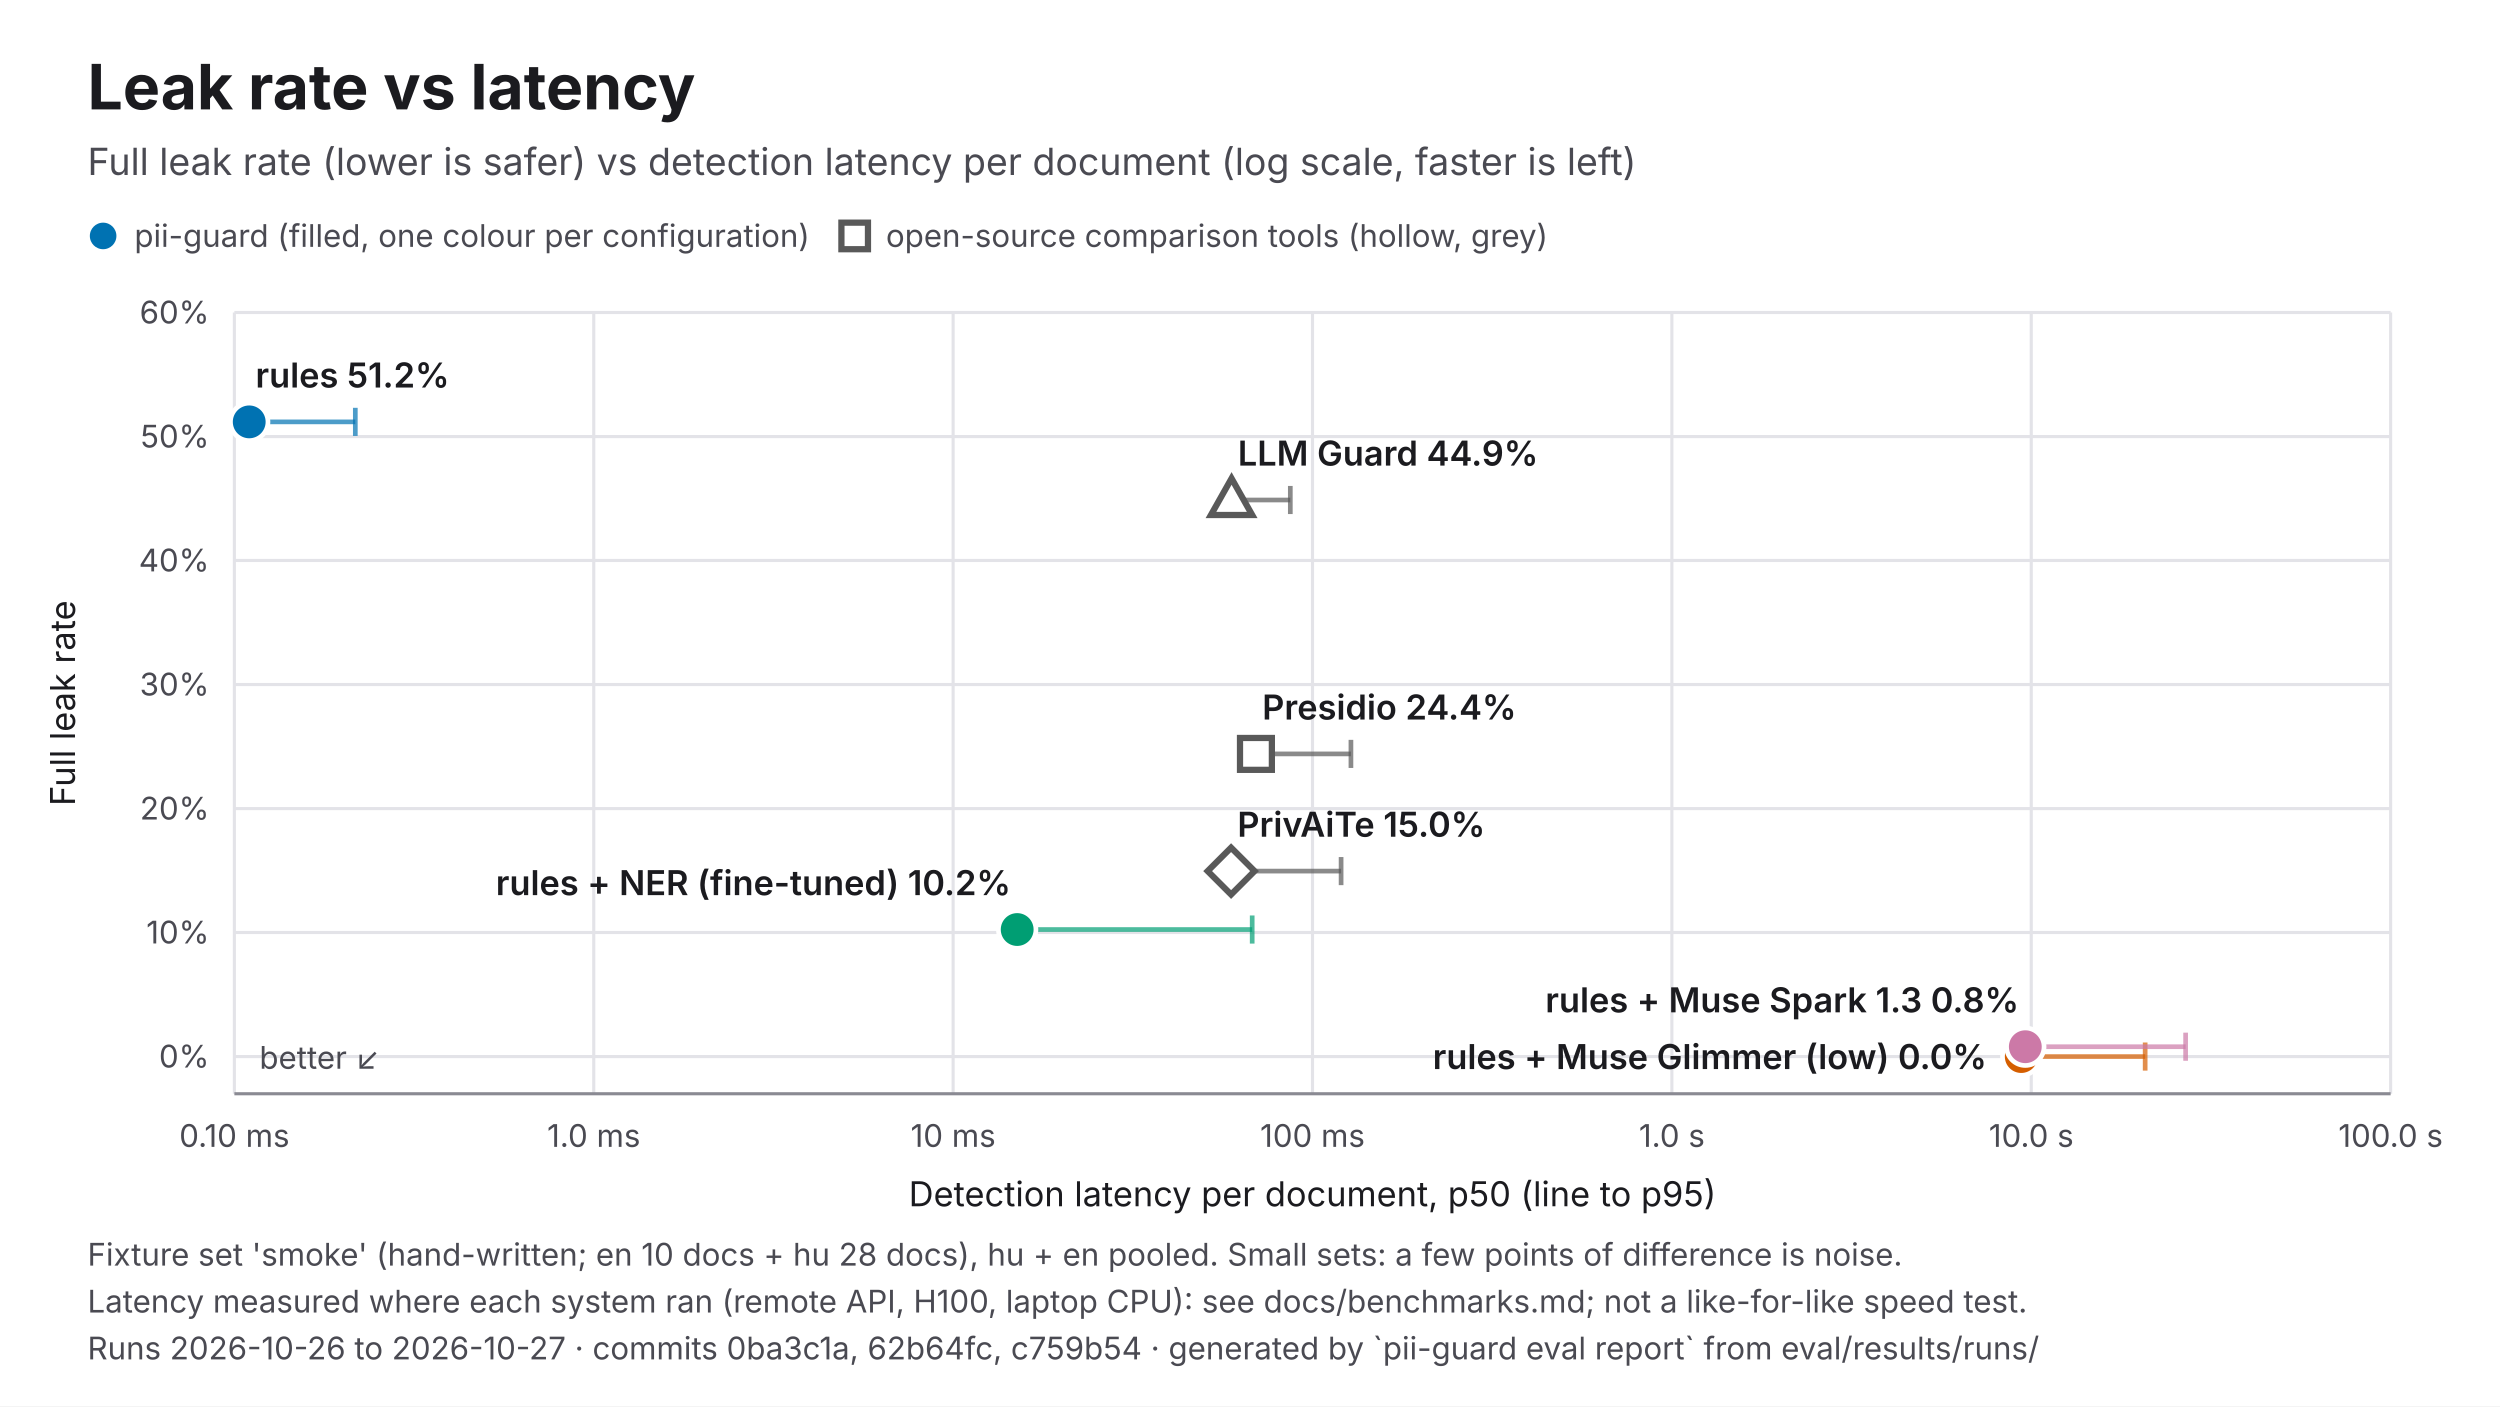
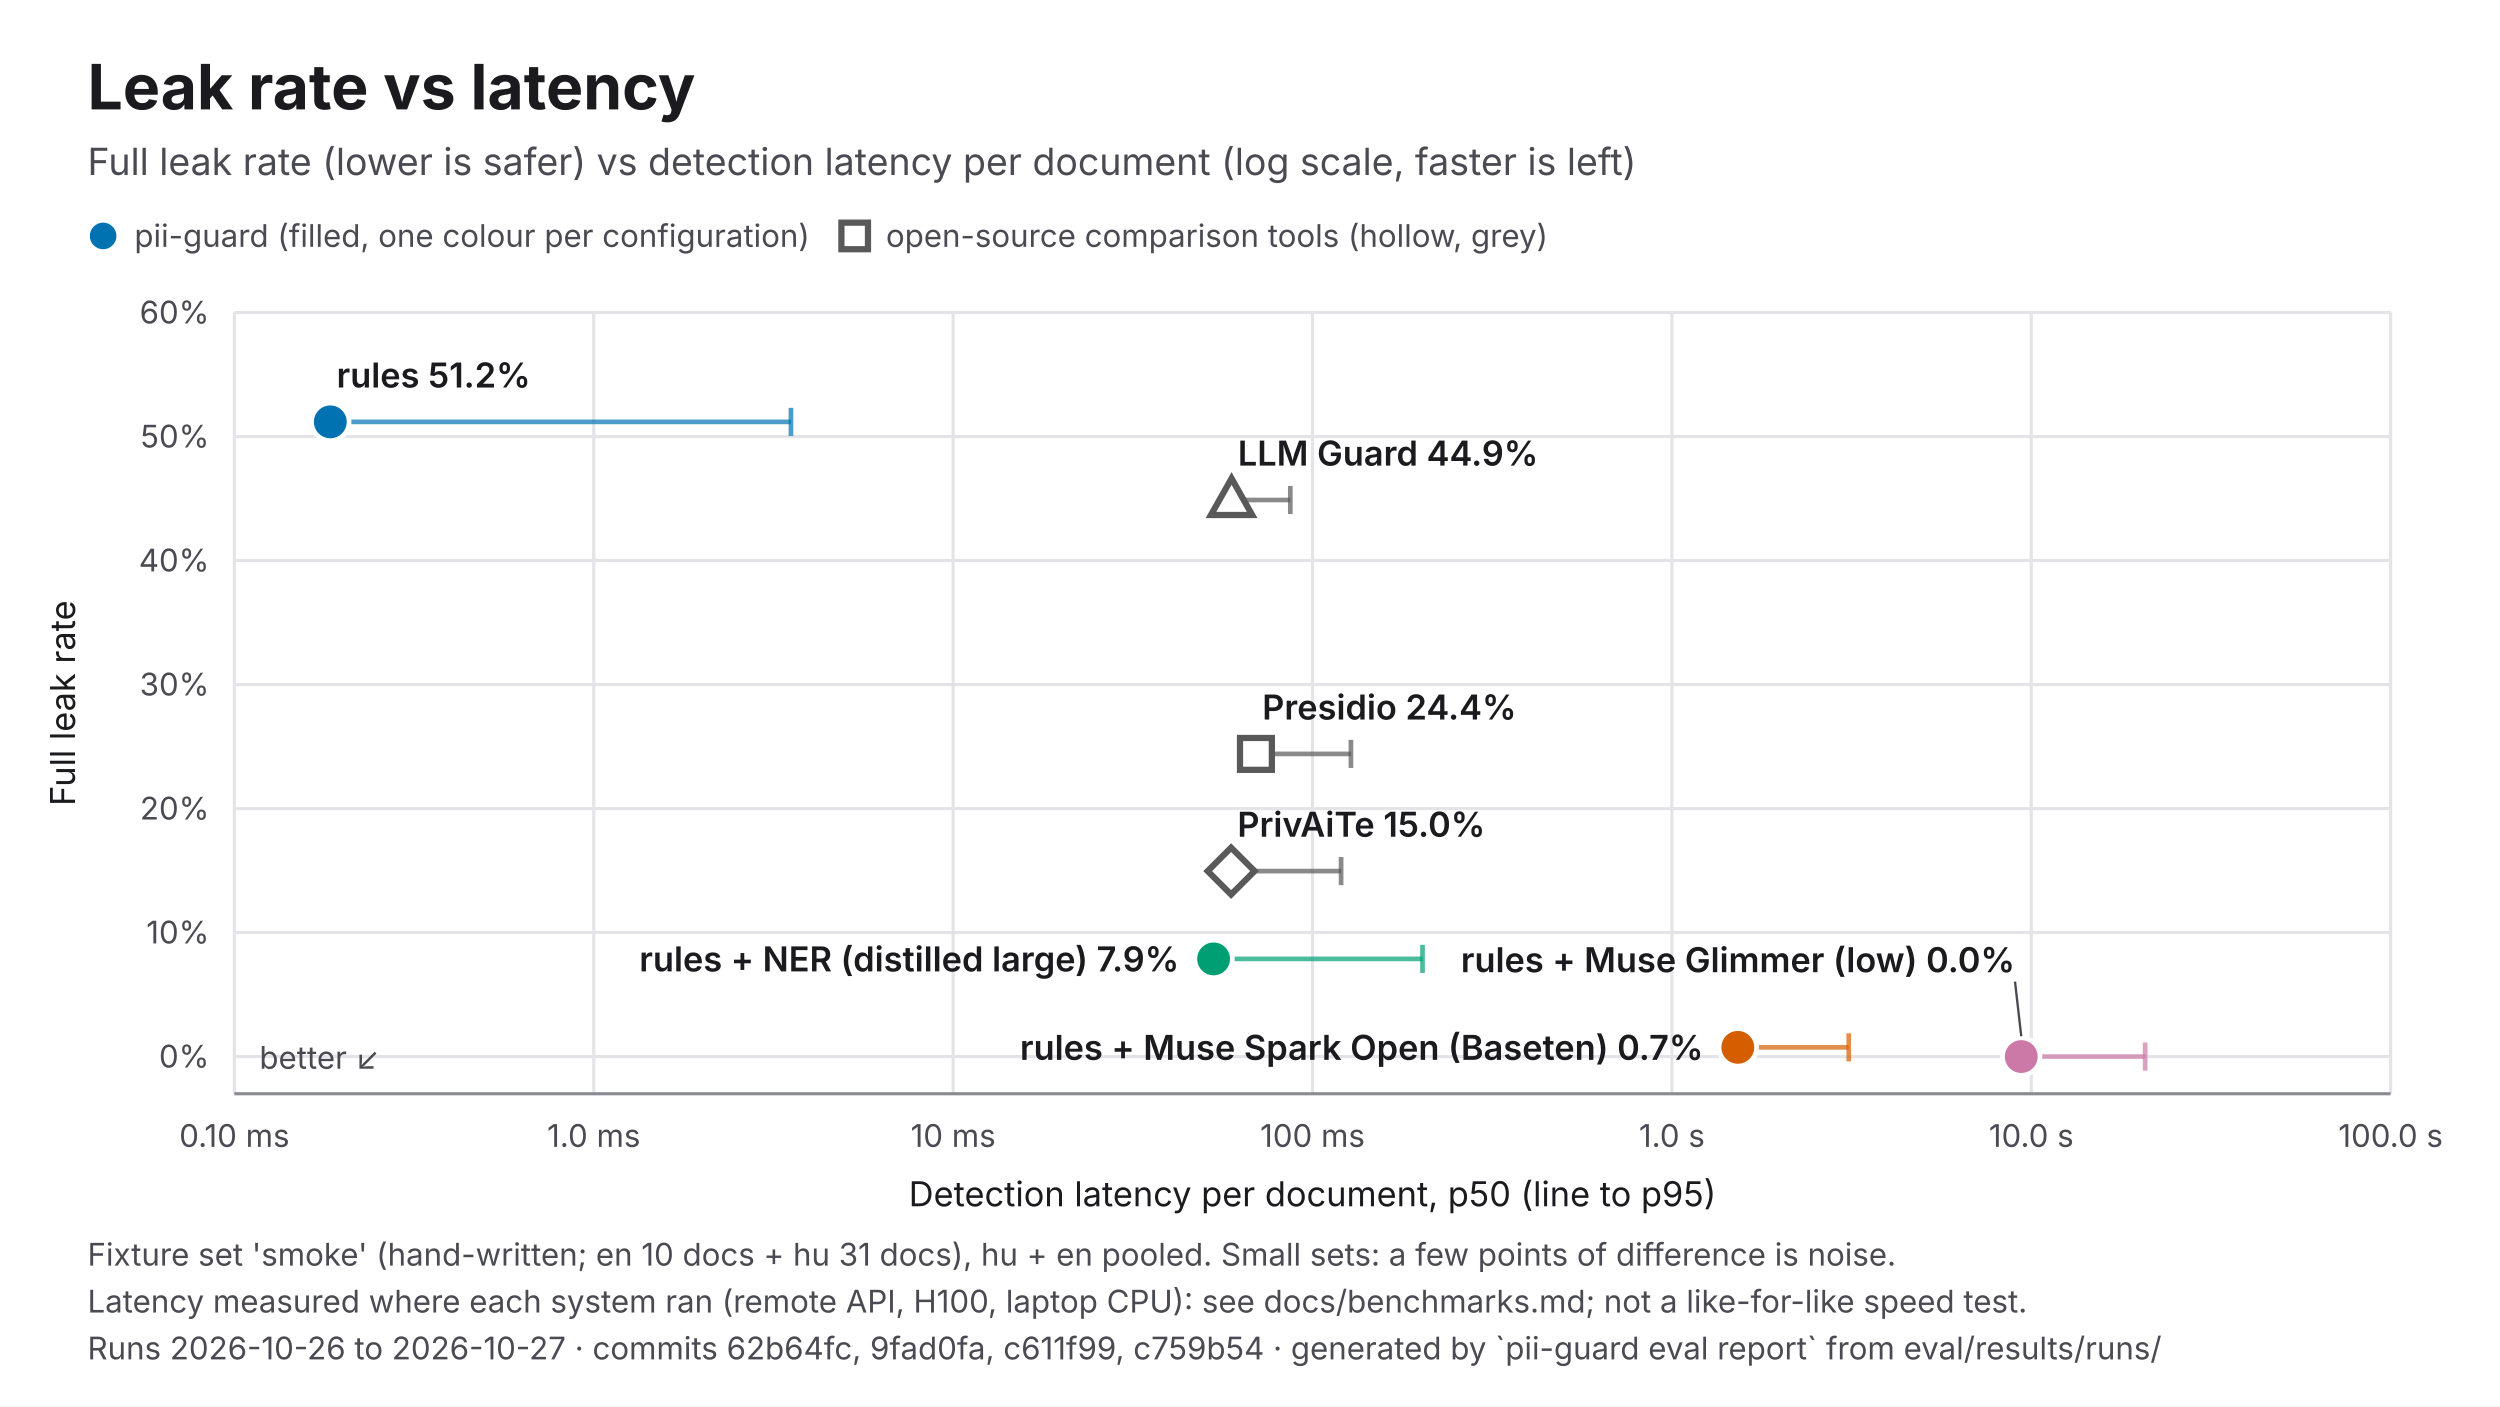
<svg xmlns="http://www.w3.org/2000/svg" viewBox="0 0 1600 900" width="1600" height="900" role="img" aria-labelledby="t d" font-family="Inter, 'Helvetica Neue', Helvetica, Arial, sans-serif">
  <rect width="1600" height="900" fill="#FFFFFF" />
  <text x="56" y="70" font-size="40" fill="#1B1B1F" font-weight="700">Leak rate vs latency</text>
  <text x="56" y="112" font-size="24" fill="#4A4A52">Full leak rate (lower is safer) vs detection latency per document (log scale, faster is left)</text>
  <line x1="150" y1="676.2" x2="1530" y2="676.2" stroke="#E3E3E8" stroke-width="2" />
  <text x="134" y="683.2" font-size="20" fill="#4A4A52" text-anchor="end">0%</text>
  <line x1="150" y1="596.8" x2="1530" y2="596.8" stroke="#E3E3E8" stroke-width="2" />
  <text x="134" y="603.8" font-size="20" fill="#4A4A52" text-anchor="end">10%</text>
  <line x1="150" y1="517.5" x2="1530" y2="517.5" stroke="#E3E3E8" stroke-width="2" />
  <text x="134" y="524.5" font-size="20" fill="#4A4A52" text-anchor="end">20%</text>
  <line x1="150" y1="438.1" x2="1530" y2="438.1" stroke="#E3E3E8" stroke-width="2" />
  <text x="134" y="445.1" font-size="20" fill="#4A4A52" text-anchor="end">30%</text>
  <line x1="150" y1="358.7" x2="1530" y2="358.7" stroke="#E3E3E8" stroke-width="2" />
  <text x="134" y="365.7" font-size="20" fill="#4A4A52" text-anchor="end">40%</text>
  <line x1="150" y1="279.4" x2="1530" y2="279.4" stroke="#E3E3E8" stroke-width="2" />
  <text x="134" y="286.4" font-size="20" fill="#4A4A52" text-anchor="end">50%</text>
  <line x1="150" y1="200" x2="1530" y2="200" stroke="#E3E3E8" stroke-width="2" />
  <text x="134" y="207" font-size="20" fill="#4A4A52" text-anchor="end">60%</text>
  <line x1="150" y1="200" x2="150" y2="700" stroke="#E3E3E8" stroke-width="2" />
  <text x="150" y="734" font-size="20" fill="#4A4A52" text-anchor="middle">0.10 ms</text>
  <line x1="380" y1="200" x2="380" y2="700" stroke="#E3E3E8" stroke-width="2" />
  <text x="380" y="734" font-size="20" fill="#4A4A52" text-anchor="middle">1.0 ms</text>
  <line x1="610" y1="200" x2="610" y2="700" stroke="#E3E3E8" stroke-width="2" />
  <text x="610" y="734" font-size="20" fill="#4A4A52" text-anchor="middle">10 ms</text>
  <line x1="840" y1="200" x2="840" y2="700" stroke="#E3E3E8" stroke-width="2" />
  <text x="840" y="734" font-size="20" fill="#4A4A52" text-anchor="middle">100 ms</text>
  <line x1="1070" y1="200" x2="1070" y2="700" stroke="#E3E3E8" stroke-width="2" />
  <text x="1070" y="734" font-size="20" fill="#4A4A52" text-anchor="middle">1.0 s</text>
  <line x1="1300" y1="200" x2="1300" y2="700" stroke="#E3E3E8" stroke-width="2" />
  <text x="1300" y="734" font-size="20" fill="#4A4A52" text-anchor="middle">10.0 s</text>
  <line x1="1530" y1="200" x2="1530" y2="700" stroke="#E3E3E8" stroke-width="2" />
  <text x="1530" y="734" font-size="20" fill="#4A4A52" text-anchor="middle">100.0 s</text>
  <line x1="150" y1="700" x2="1530" y2="700" stroke="#8A8A93" stroke-width="2" />
  <text x="840" y="772" font-size="22" fill="#1B1B1F" text-anchor="middle">Detection latency per document, p50 (line to p95)</text>
  <text x="48" y="450" font-size="22" fill="#1B1B1F" text-anchor="middle" transform="rotate(-90 48 450)">Full leak rate</text>
  <text x="166" y="684" font-size="20" fill="#4A4A52">better ↙</text>
-   <line x1="159.5" y1="270" x2="227.4" y2="270" stroke="#0072B2" stroke-width="3" opacity="0.7" />
-   <line x1="227.4" y1="261" x2="227.4" y2="279" stroke="#0072B2" stroke-width="3" opacity="0.7" />
-   <line x1="651" y1="594.9" x2="801.4" y2="594.9" stroke="#009E73" stroke-width="3" opacity="0.7" />
-   <line x1="801.4" y1="585.9" x2="801.4" y2="603.9" stroke="#009E73" stroke-width="3" opacity="0.7" />
-   <line x1="1293.6" y1="676.2" x2="1372.9" y2="676.2" stroke="#D55E00" stroke-width="3" opacity="0.7" />
-   <line x1="1372.9" y1="667.2" x2="1372.9" y2="685.2" stroke="#D55E00" stroke-width="3" opacity="0.7" />
-   <line x1="1296.2" y1="669.9" x2="1398.8" y2="669.9" stroke="#CC79A7" stroke-width="3" opacity="0.7" />
-   <line x1="1398.8" y1="660.9" x2="1398.8" y2="678.9" stroke="#CC79A7" stroke-width="3" opacity="0.7" />
+   <line x1="211.4" y1="270" x2="506.2" y2="270" stroke="#0072B2" stroke-width="3" opacity="0.7" />
+   <line x1="506.2" y1="261" x2="506.2" y2="279" stroke="#0072B2" stroke-width="3" opacity="0.7" />
+   <line x1="776.7" y1="613.7" x2="910.4" y2="613.7" stroke="#009E73" stroke-width="3" opacity="0.7" />
+   <line x1="910.4" y1="604.7" x2="910.4" y2="622.7" stroke="#009E73" stroke-width="3" opacity="0.7" />
+   <line x1="1112.2" y1="670.3" x2="1183.2" y2="670.3" stroke="#D55E00" stroke-width="3" opacity="0.7" />
+   <line x1="1183.2" y1="661.3" x2="1183.2" y2="679.3" stroke="#D55E00" stroke-width="3" opacity="0.7" />
+   <line x1="1293.6" y1="676.2" x2="1372.9" y2="676.2" stroke="#CC79A7" stroke-width="3" opacity="0.7" />
+   <line x1="1372.9" y1="667.2" x2="1372.9" y2="685.2" stroke="#CC79A7" stroke-width="3" opacity="0.7" />
  <line x1="803.8" y1="482.5" x2="864.6" y2="482.5" stroke="#595959" stroke-width="3" opacity="0.7" />
  <line x1="864.6" y1="473.5" x2="864.6" y2="491.5" stroke="#595959" stroke-width="3" opacity="0.7" />
  <line x1="788.2" y1="320" x2="825.8" y2="320" stroke="#595959" stroke-width="3" opacity="0.7" />
  <line x1="825.8" y1="311" x2="825.8" y2="329" stroke="#595959" stroke-width="3" opacity="0.7" />
  <line x1="787.9" y1="557.5" x2="858.3" y2="557.5" stroke="#595959" stroke-width="3" opacity="0.7" />
  <line x1="858.3" y1="548.5" x2="858.3" y2="566.5" stroke="#595959" stroke-width="3" opacity="0.7" />
-   <circle cx="159.5" cy="270" r="12" fill="#0072B2" stroke="#FFFFFF" stroke-width="3" />
-   <text x="163.5" y="248" font-size="22" fill="#1B1B1F" font-weight="600">rules 51.2%</text>
-   <circle cx="651" cy="594.9" r="12" fill="#009E73" stroke="#FFFFFF" stroke-width="3" />
-   <text x="647" y="572.9" font-size="22" fill="#1B1B1F" text-anchor="end" font-weight="600">rules + NER (fine-tuned) 10.2%</text>
-   <circle cx="1293.6" cy="676.2" r="12" fill="#D55E00" stroke="#FFFFFF" stroke-width="3" />
-   <text x="1271.6" y="684.2" font-size="22" fill="#1B1B1F" text-anchor="end" font-weight="600">rules + Muse Glimmer (low) 0.0%</text>
-   <circle cx="1296.2" cy="669.9" r="12" fill="#CC79A7" stroke="#FFFFFF" stroke-width="3" />
-   <text x="1292.2" y="647.9" font-size="22" fill="#1B1B1F" text-anchor="end" font-weight="600">rules + Muse Spark 1.3 0.8%</text>
+   <circle cx="211.4" cy="270" r="12" fill="#0072B2" stroke="#FFFFFF" stroke-width="3" />
+   <text x="215.4" y="248" font-size="22" fill="#1B1B1F" font-weight="600">rules 51.2%</text>
+   <circle cx="776.7" cy="613.7" r="12" fill="#009E73" stroke="#FFFFFF" stroke-width="3" />
+   <text x="754.7" y="621.7" font-size="22" fill="#1B1B1F" text-anchor="end" font-weight="600">rules + NER (distilled large) 7.9%</text>
+   <circle cx="1112.2" cy="670.3" r="12" fill="#D55E00" stroke="#FFFFFF" stroke-width="3" />
+   <text x="1090.2" y="678.3" font-size="22" fill="#1B1B1F" text-anchor="end" font-weight="600">rules + Muse Spark Open (Baseten) 0.7%</text>
+   <circle cx="1293.6" cy="676.2" r="12" fill="#CC79A7" stroke="#FFFFFF" stroke-width="3" />
+   <line x1="1293.6" y1="663.2" x2="1289.6" y2="628.2" stroke="#4A4A52" stroke-width="1.5" />
+   <text x="1289.6" y="622.2" font-size="22" fill="#1B1B1F" text-anchor="end" font-weight="600">rules + Muse Glimmer (low) 0.0%</text>
  <rect x="793.6" y="472.3" width="20.4" height="20.4" fill="#FFFFFF" stroke="#595959" stroke-width="4" />
  <text x="807.8" y="460.5" font-size="22" fill="#1B1B1F" font-weight="600">Presidio 24.4%</text>
  <polygon points="788.2,306.2 801.4,329.6 775,329.6" fill="#FFFFFF" stroke="#595959" stroke-width="4" />
  <text x="792.2" y="298" font-size="22" fill="#1B1B1F" font-weight="600">LLM Guard 44.9%</text>
  <polygon points="787.9,542.5 802.9,557.5 787.9,572.5 772.9,557.5" fill="#FFFFFF" stroke="#595959" stroke-width="4" />
  <text x="791.9" y="535.5" font-size="22" fill="#1B1B1F" font-weight="600">PrivAiTe 15.0%</text>
  <circle cx="66" cy="151" r="10" fill="#0072B2" stroke="#FFFFFF" stroke-width="3" />
  <text x="86" y="158" font-size="20" fill="#4A4A52">pii-guard (filled, one colour per configuration)</text>
  <rect x="538.5" y="142.5" width="17" height="17" fill="#FFFFFF" stroke="#595959" stroke-width="4" />
  <text x="567" y="158" font-size="20" fill="#4A4A52">open-source comparison tools (hollow, grey)</text>
-   <text x="56" y="810" font-size="20" fill="#4A4A52">Fixture set 'smoke' (hand-written; en 10 docs + hu 28 docs), hu + en pooled. Small sets: a few points of difference is noise.</text>
+   <text x="56" y="810" font-size="20" fill="#4A4A52">Fixture set 'smoke' (hand-written; en 10 docs + hu 31 docs), hu + en pooled. Small sets: a few points of difference is noise.</text>
  <text x="56" y="840" font-size="20" fill="#4A4A52">Latency measured where each system ran (remote API, H100, laptop CPU): see docs/benchmarks.md; not a like-for-like speed test.</text>
-   <text x="56" y="870" font-size="20" fill="#4A4A52">Runs 2026-10-26 to 2026-10-27 · commits 0ba3c1a, 62b64fc, c759b54 · generated by `pii-guard eval report` from eval/results/runs/</text>
+   <text x="56" y="870" font-size="20" fill="#4A4A52">Runs 2026-10-26 to 2026-10-27 · commits 62b64fc, 9fad0fa, c611f99, c759b54 · generated by `pii-guard eval report` from eval/results/runs/</text>
</svg>
